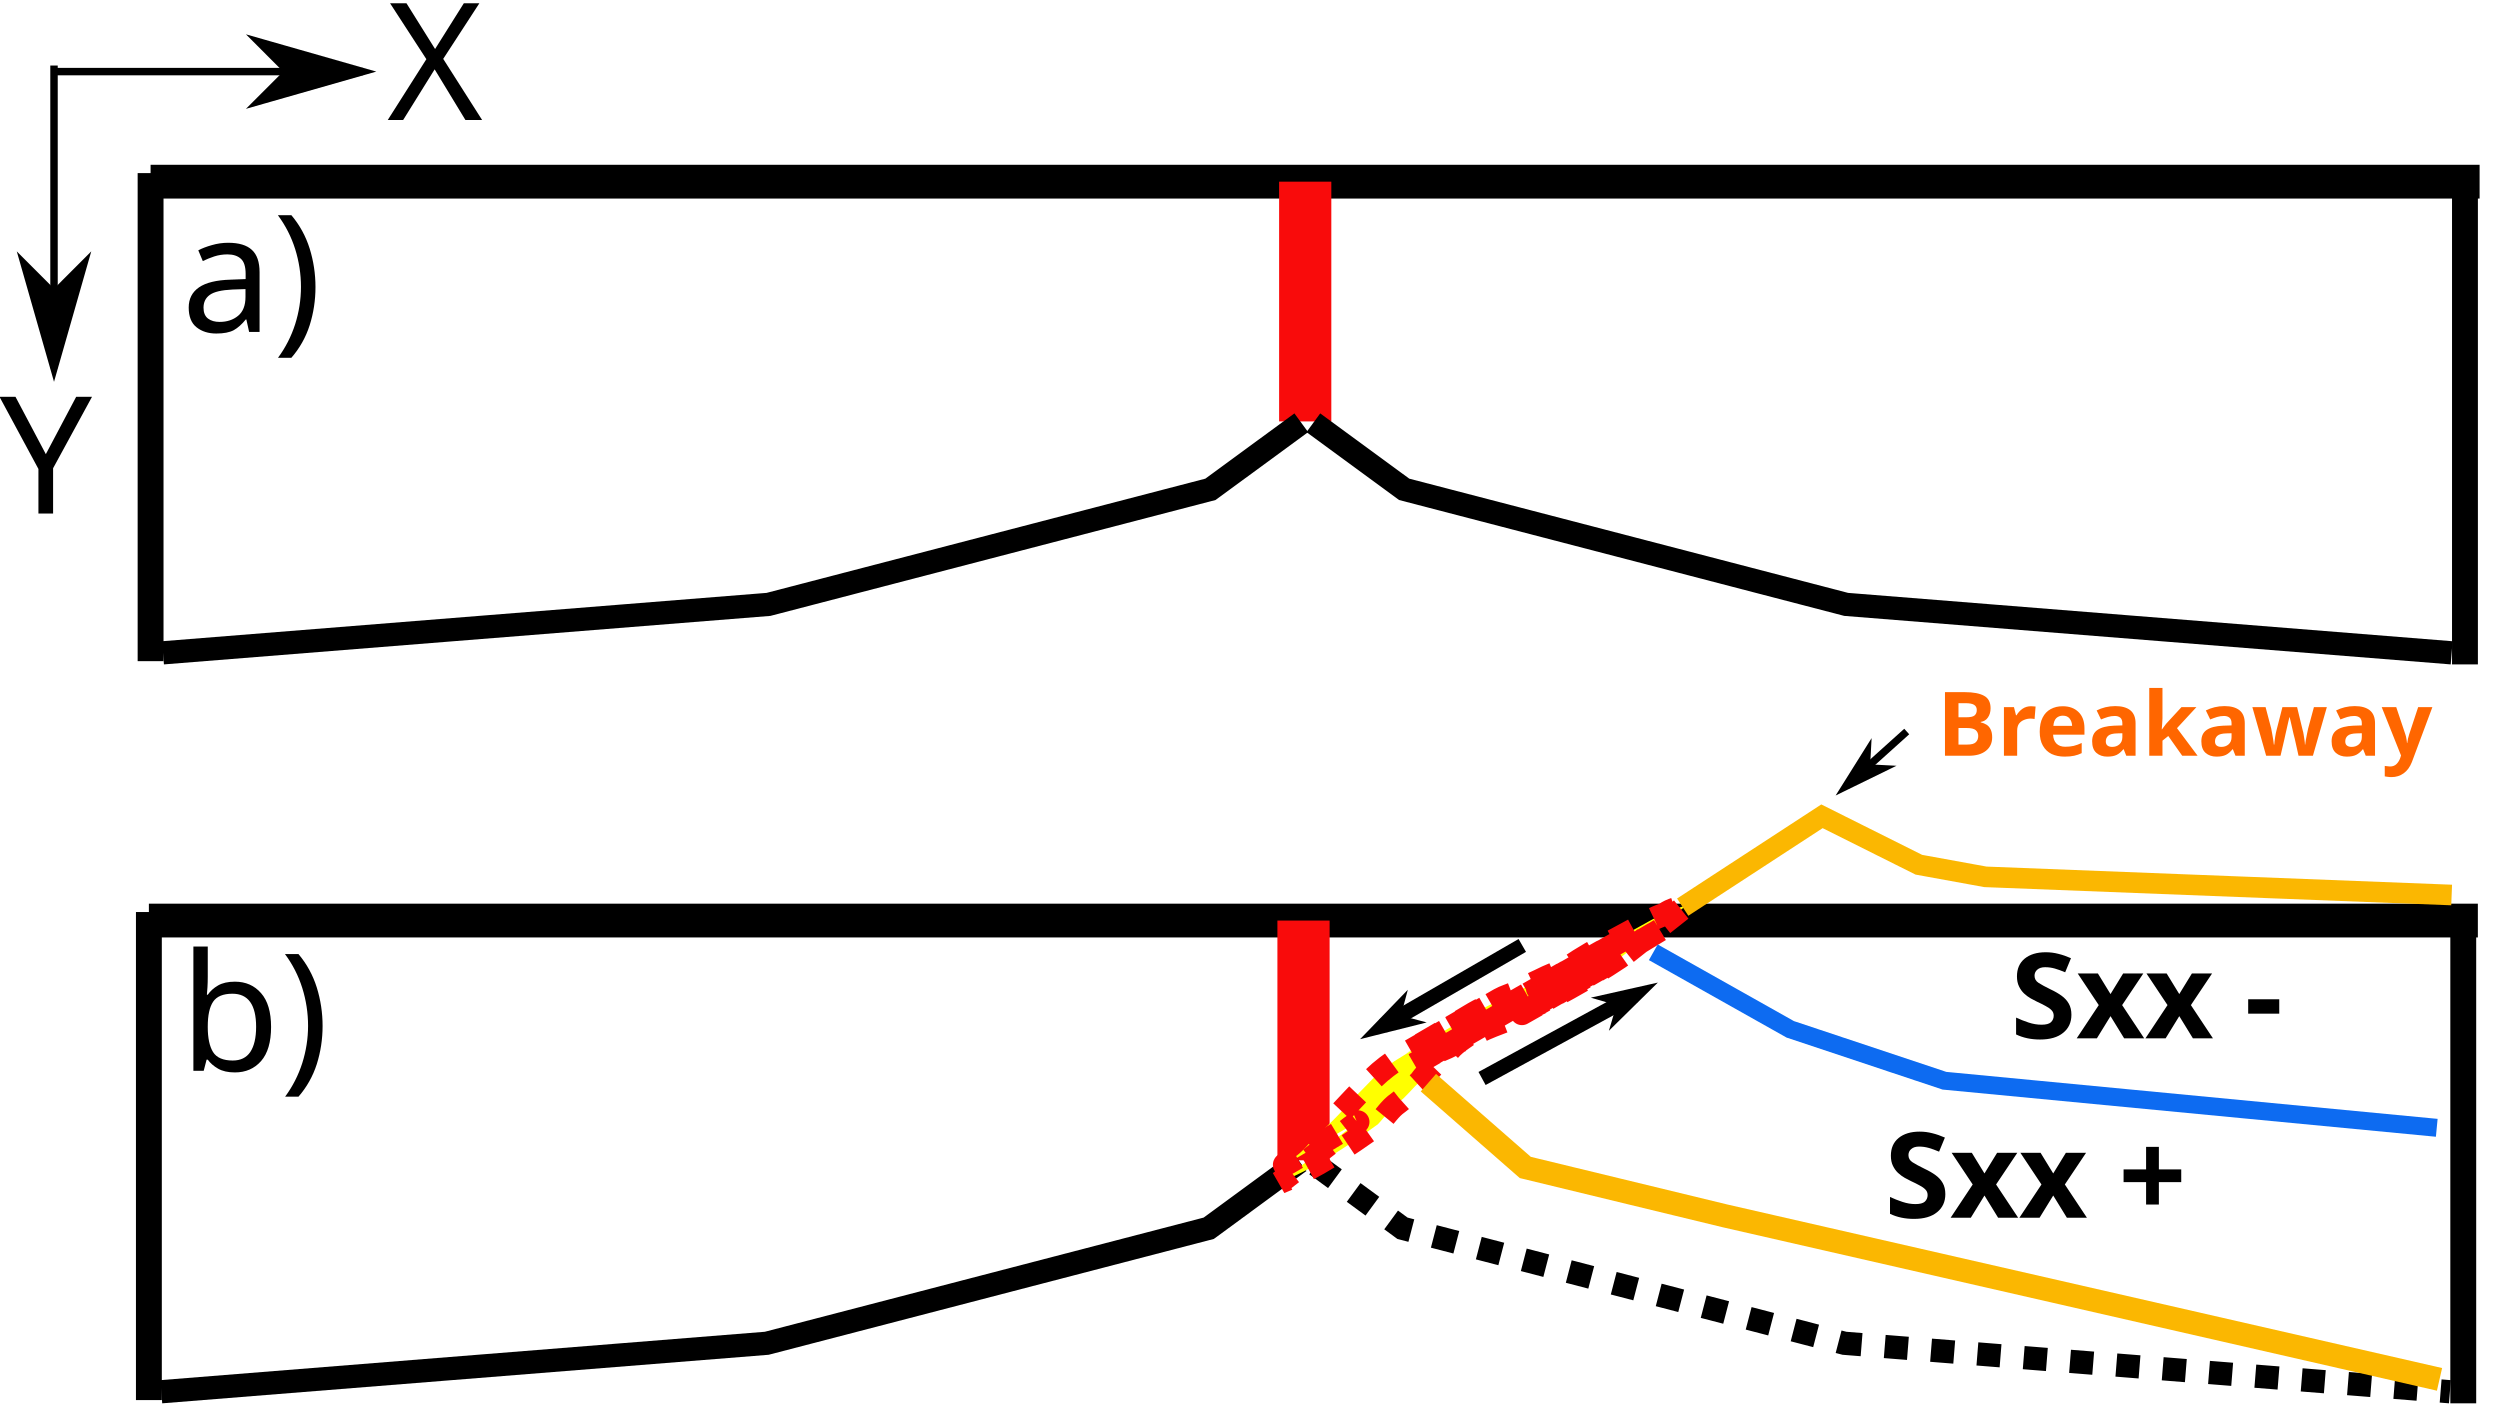
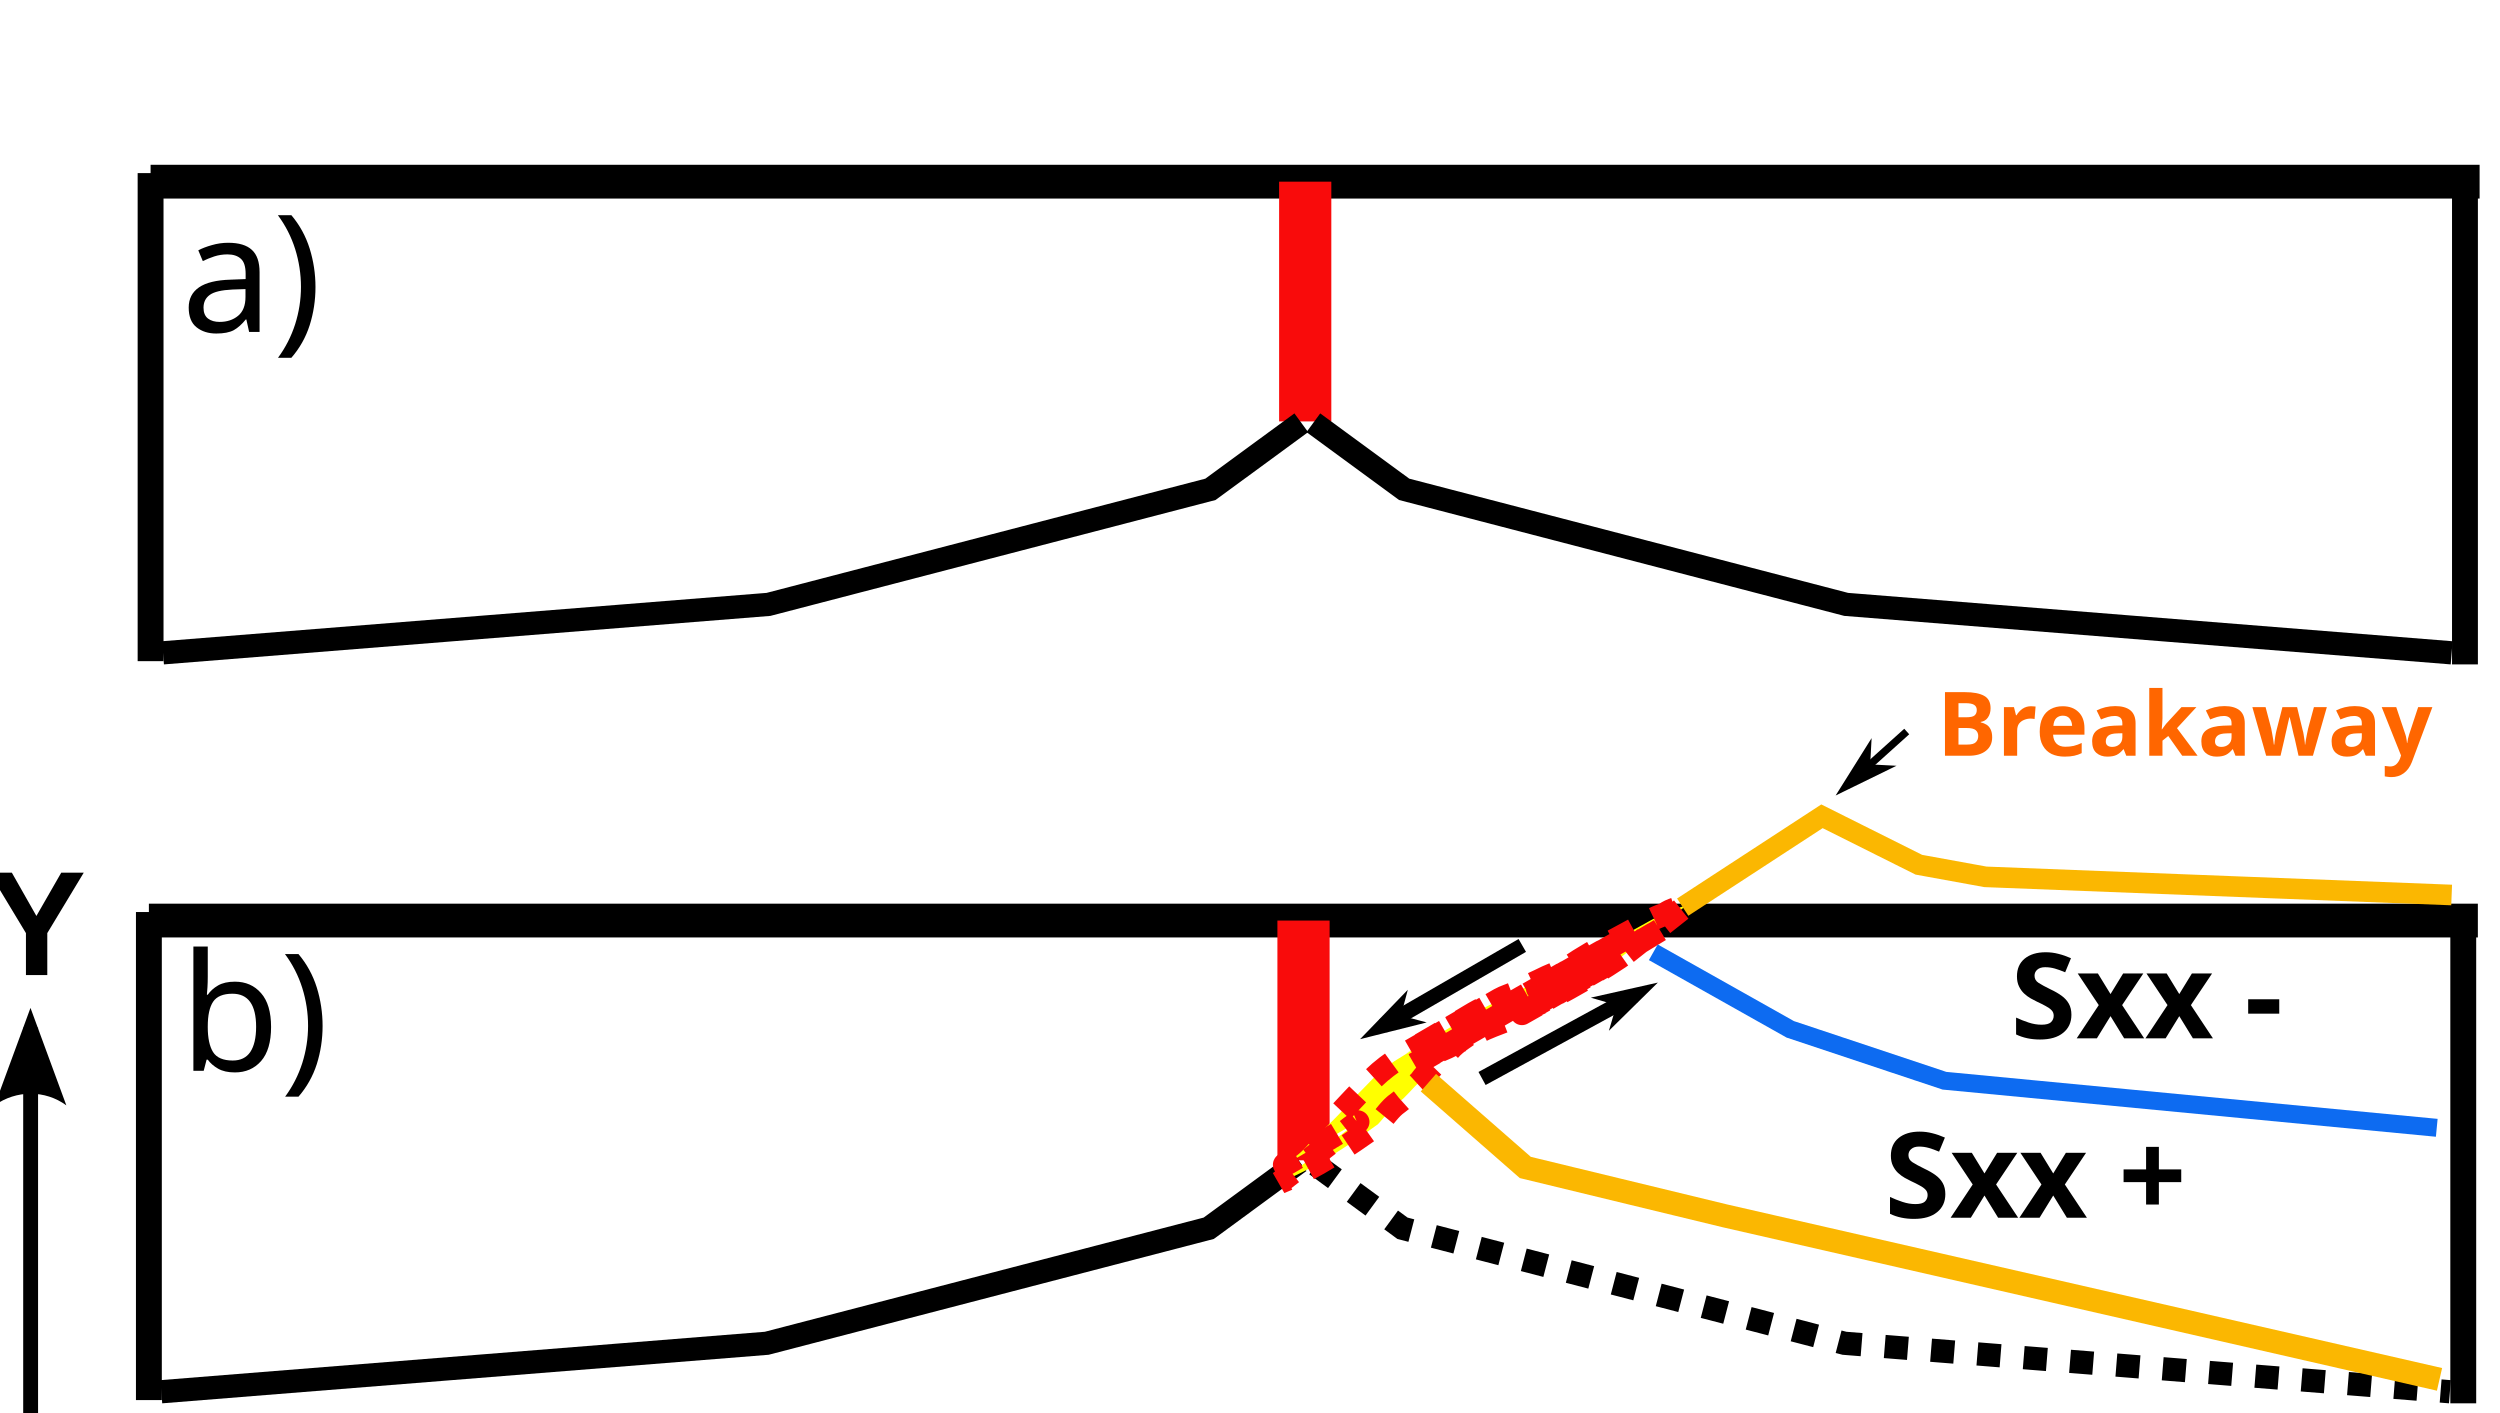
<svg xmlns="http://www.w3.org/2000/svg" id="svg15609" version="1.1" width="336.25" height="190" xml:space="preserve">
  <defs id="defs15613">
    <marker orient="auto" refY="0.0" refX="0.0" id="Arrow1Send" style="overflow:visible;">
      <path id="path3873" d="M 0.0,0.0 L 5.0,-5.0 L -12.5,0.0 L 5.0,5.0 L 0.0,0.0 z " style="fill-rule:evenodd;stroke:#000000;stroke-width:1.0pt;" transform="scale(0.2) rotate(180) translate(6,0)" />
    </marker>
    <marker orient="auto" refY="0.0" refX="0.0" id="Arrow2Mend" style="overflow:visible;">
      <path id="path3885" style="fill-rule:evenodd;stroke-width:0.625;stroke-linejoin:round;" d="M 8.719,4.034 L -2.207,0.016 L 8.719,-4.002 C 6.973,-1.63 6.983,1.616 8.719,4.034 z " transform="scale(0.6) rotate(180) translate(0,0)" />
+     </marker>
+     <marker orient="auto" refY="0" refX="0" id="Arrow2Mend-0" style="overflow:visible">
+       <path id="path3885-9" style="fill-rule:evenodd;stroke-width:0.625;stroke-linejoin:round" d="M 8.719,4.034 -2.207,0.016 8.719,-4.002 c -1.745,2.372 -1.735,5.617 -6e-7,8.035 z" transform="scale(-0.6,-0.6)" />
    </marker>
  </defs>
  <g id="g15617" transform="matrix(1.25,0,0,-1.25,0,190)">
    <g id="g15619" transform="scale(0.1,0.1)">
      <path d="m 162.031,1324.52 2506.019,0" style="fill:none;stroke:#000000;stroke-opacity:1;stroke-width:36.34;stroke-linecap:butt;stroke-linejoin:miter;stroke-miterlimit:4;stroke-dasharray:none" id="path15621" />
      <path d="m 162.031,1333.74 0,-525.154" style="fill:none;stroke:#000000;stroke-opacity:1;stroke-width:27.836;stroke-linecap:butt;stroke-linejoin:miter;stroke-miterlimit:4;stroke-dasharray:none" id="path15623" />
      <path d="m 2652.3,1330.27 0,-525.165" style="fill:none;stroke:#000000;stroke-opacity:1;stroke-width:27.836;stroke-linecap:butt;stroke-linejoin:miter;stroke-miterlimit:4;stroke-dasharray:none" id="path15625" />
      <path d="m 1404.41,1324.52 0,-257.97" style="fill:none;stroke:#f90b0b;stroke-opacity:1;stroke-width:56.183;stroke-linecap:butt;stroke-linejoin:miter;stroke-miterlimit:4;stroke-dasharray:none" id="path15627" />
      <g id="g15629" transform="scale(10,10)">
        <text transform="matrix(1,0,0,-1,19.4926,116.284)" id="text15631">
          <tspan style="fill:#000000;fill-opacity:1;fill-rule:nonzero;stroke:none;font-family:Verdana;font-variant:normal;font-weight:normal;font-size:17.6;writing-mode:lr;-inkscape-font-specification:Verdana" x="0 10.578" y="0" id="tspan15633">a)</tspan>
        </text>
      </g>
      <path d="m 175.391,817.566 651.488,52.11 475.541,123.793 97.74,71.641" style="fill:none;stroke:#000000;stroke-opacity:1;stroke-width:25.002;stroke-linecap:butt;stroke-linejoin:miter;stroke-miterlimit:4;stroke-dasharray:none" id="path15635" />
      <path d="m 2637.97,817.566 -651.49,52.11 -475.58,123.793 -97.74,71.641" style="fill:none;stroke:#000000;stroke-opacity:1;stroke-width:25.002;stroke-linecap:butt;stroke-linejoin:miter;stroke-miterlimit:4;stroke-dasharray:none" id="path15637" />
      <path d="m 160.199,529.477 2505.971,0" style="fill:none;stroke:#000000;stroke-opacity:1;stroke-width:36.34;stroke-linecap:butt;stroke-linejoin:miter;stroke-miterlimit:4;stroke-dasharray:none" id="path15639" />
      <path d="m 160.199,538.656 0,-525.148" style="fill:none;stroke:#000000;stroke-opacity:1;stroke-width:27.836;stroke-linecap:butt;stroke-linejoin:miter;stroke-miterlimit:4;stroke-dasharray:none" id="path15641" />
      <path d="m 2650.47,535.188 0,-525.161" style="fill:none;stroke:#000000;stroke-opacity:1;stroke-width:27.836;stroke-linecap:butt;stroke-linejoin:miter;stroke-miterlimit:4;stroke-dasharray:none" id="path15643" />
      <path d="m 1402.58,529.477 0,-257.961" style="fill:none;stroke:#f90b0b;stroke-opacity:1;stroke-width:56.183;stroke-linecap:butt;stroke-linejoin:miter;stroke-miterlimit:4;stroke-dasharray:none" id="path15645" />
      <g id="g15647" transform="scale(10,10)">
        <text transform="matrix(1,0,0,-1,19.3082,36.7785)" id="text15649">
          <tspan style="fill:#000000;fill-opacity:1;fill-rule:nonzero;stroke:none;font-family:Verdana;font-variant:normal;font-weight:normal;font-size:17.6;writing-mode:lr;-inkscape-font-specification:Verdana" x="0 10.965" y="0" id="tspan15651">b)</tspan>
        </text>
      </g>
      <path d="M 173.551,22.488 825,74.637 l 475.59,123.75 97.73,71.679" style="fill:none;stroke:#000000;stroke-opacity:1;stroke-width:25.002;stroke-linecap:butt;stroke-linejoin:miter;stroke-miterlimit:4;stroke-dasharray:none" id="path15653" />
      <path d="m 2636.09,22.488 -651.44,52.148 -475.59,123.75 -97.73,71.679" style="fill:none;stroke:#000000;stroke-opacity:1;stroke-width:25.002;stroke-linecap:butt;stroke-linejoin:miter;stroke-miterlimit:4;stroke-dasharray:25.002,25.002;stroke-dashoffset:15.001" id="path15655" />
      <path d="m 1453.79,307.328 c 41.91,29.102 -113.4,-68.828 -60.59,-32.297 8.6,5.899 15.04,14.289 21.96,21.989 8.75,6.992 16.6,14.839 24.37,22.808 10.47,11.063 20.67,22.274 31.41,33.051 8.67,9.492 18.44,17.769 29.02,25.043 52.34,33.316 175.98,101.719 13.16,8.707 -1.44,-0.82 2.78,1.871 4.22,2.691 83.25,48.211 56.72,34.649 89.38,51.25 -209.88,-120.851 4.41,2.621 6.68,3.91 5.86,3.36 12.58,5.04 18.63,8.008 10.39,6.41 21.68,10.782 32.54,16.293 10.31,4.688 21.13,8.438 31.84,12.34 7.5,4.488 3.39,2.231 11.09,6.129 1.6,0.82 6.45,3.398 4.84,2.5 -25.82,-14.922 -103.47,-59.371 -77.61,-44.531 28.94,16.64 57.73,33.519 86.87,49.851 25.86,14.45 -51.4,-29.57 -77.07,-44.34 229.45,131.29 13.63,7.622 10.24,5.668 -1.61,-0.937 3.16,2.071 4.76,3.043 5.59,3.52 10.98,7.11 16.29,11.098 30.2,23.32 66.56,39.84 98.79,58.32 5.43,3.121 10.39,5.352 16.37,7.219 7.46,6.141 17.57,6.641 25.62,11.25 l -75.58,-59.758 c -8.83,-2.699 -16.84,-7.07 -25.36,-10.59 -7.54,-3.55 -2.96,-1.289 -10.35,-5.23 -1.76,-0.941 -7.03,-3.828 -5.31,-2.82 135.12,78.789 92.62,54.648 64.3,37.07 -47.78,-40.66 -202.82,-114.57 -30.35,-20.93 -288.72,-166.25 191.99,109.41 -96.49,-55.281 -5.16,-2.93 -10.7,-5.309 -16.17,-7.539 -10.63,-4.211 -21.49,-7.852 -31.6,-13.238 -10.94,-5.153 -21.64,-10.703 -32.54,-15.973 -5.27,-2.23 -10.51,-4.539 -15.59,-7.23 -1.09,-0.547 -4.29,-2.379 -3.24,-1.758 8.75,5.078 212.5,123.168 -6.87,-3.942 -29.69,-16.371 3.71,1.993 75.54,43.711 1.41,0.821 -2.97,-1.492 -4.41,-2.351 -28.79,-16.68 -57.42,-33.75 -86.33,-50.231 -24.37,-13.91 108.75,64.614 72.73,42.231 -9.68,-8.321 -21.75,-13.91 -30,-23.989 -10.62,-11.011 -22.22,-20.82 -31.17,-33.359 -8.32,-7.191 -14.61,-16.402 -23.59,-22.851 -8.75,-5.981 -14.34,-15.469 -21.64,-23.008 -33.01,-23.672 -67.62,-47.223 -105.31,-62.383" style="fill:#ffff00;fill-opacity:1;fill-rule:nonzero;stroke:none" id="path15657" />
      <path d="m 1453.79,307.336 c 41.91,29.102 -113.4,-68.828 -60.59,-32.309 8.6,5.899 15.04,14.301 21.96,21.989 8.75,7 16.6,14.851 24.37,22.82 10.47,11.051 20.67,22.262 31.41,33.043 8.67,9.488 18.44,17.777 29.02,25.039 52.34,33.32 175.98,101.719 13.16,8.711 -1.44,-0.82 2.78,1.879 4.22,2.699 83.25,48.199 56.72,34.649 89.38,51.25 -209.88,-120.859 4.41,2.617 6.68,3.899 5.86,3.359 12.58,5.039 18.63,8.011 10.39,6.41 21.68,10.778 32.54,16.289 10.31,4.692 21.13,8.442 31.84,12.34 7.5,4.5 3.39,2.231 11.09,6.141 1.6,0.82 6.45,3.398 4.84,2.5 -25.82,-14.922 -103.47,-59.379 -77.61,-44.531 28.94,16.64 57.73,33.511 86.87,49.839 25.86,14.45 -51.4,-29.57 -77.07,-44.339 229.45,131.289 13.63,7.621 10.24,5.671 -1.61,-0.941 3.16,2.071 4.76,3.04 5.59,3.519 10.98,7.109 16.29,11.101 30.2,23.316 66.56,39.84 98.79,58.316 5.43,3.122 10.39,5.352 16.37,7.231 7.46,6.133 17.57,6.641 25.62,11.25 l -75.58,-59.77 c -8.83,-2.699 -16.84,-7.07 -25.36,-10.589 -7.54,-3.551 -2.96,-1.282 -10.35,-5.231 -1.76,-0.937 -7.03,-3.828 -5.31,-2.808 135.12,78.789 92.62,54.648 64.3,37.07 -47.78,-40.672 -202.82,-114.57 -30.35,-20.942 -288.72,-166.25 191.99,109.411 -96.49,-55.269 -5.16,-2.93 -10.7,-5.32 -16.17,-7.539 -10.63,-4.219 -21.49,-7.852 -31.6,-13.242 -10.94,-5.161 -21.64,-10.707 -32.54,-15.977 -5.27,-2.23 -10.51,-4.531 -15.59,-7.23 -1.09,-0.543 -4.29,-2.383 -3.24,-1.762 8.75,5.082 212.5,123.172 -6.87,-3.942 -29.69,-16.367 3.71,1.993 75.54,43.711 1.41,0.821 -2.97,-1.48 -4.41,-2.339 -28.79,-16.68 -57.42,-33.75 -86.33,-50.239 -24.37,-13.902 108.75,64.61 72.73,42.231 -9.68,-8.321 -21.75,-13.91 -30,-23.992 -10.62,-11.008 -22.22,-20.821 -31.17,-33.36 -8.32,-7.179 -14.61,-16.398 -23.59,-22.851 -8.75,-5.969 -14.34,-15.469 -21.64,-23 -33.01,-23.68 -67.62,-47.227 -105.31,-62.387 l 76.52,59.457 z" style="fill:none;stroke:#f90b0b;stroke-opacity:1;stroke-width:25.002;stroke-linecap:butt;stroke-linejoin:miter;stroke-miterlimit:4;stroke-dasharray:25.002,25.002;stroke-dashoffset:15.001" id="path15659" />
      <path d="m 1810.59,543.938 149.84,97.73 104.22,-52.109 71.68,-13.043 501.64,-19.539" style="fill:none;stroke:#fbb701;stroke-opacity:1;stroke-width:22.167;stroke-linecap:butt;stroke-linejoin:miter;stroke-miterlimit:4;stroke-dasharray:none" id="path15661" />
      <path d="m 1536.95,355.027 104.26,-91.211 214.96,-52.109 768.75,-175.898" style="fill:none;stroke:#fbb701;stroke-opacity:1;stroke-width:25.002;stroke-linecap:butt;stroke-linejoin:miter;stroke-miterlimit:4;stroke-dasharray:none" id="path15663" />
      <path d="m 1778.95,495.336 147.42,-82.93 165.82,-55.269 529.76,-50.66" style="fill:none;stroke:#0d6bf1;stroke-opacity:1;stroke-width:19.332;stroke-linecap:butt;stroke-linejoin:miter;stroke-miterlimit:4;stroke-dasharray:none" id="path15665" />
      <g id="g15667" transform="scale(10,10)">
        <text transform="matrix(1,0,0,-1,202.771,20.9719)" id="text15669">
          <tspan style="fill:#000000;fill-opacity:1;fill-rule:nonzero;stroke:none;font-family:Verdana;font-variant:normal;font-weight:bold;font-size:12.8;writing-mode:lr;-inkscape-font-specification:Verdana-Bold" x="0 9.088 17.651 26.214 30.592" y="0" id="tspan15671">Sxx +</tspan>
          <tspan style="fill:#000000;fill-opacity:1;fill-rule:nonzero;stroke:none;font-family:Verdana;font-variant:normal;font-weight:bold;font-size:12.8;writing-mode:lr;-inkscape-font-specification:Verdana-Bold" x="13.567 22.655 31.218 39.782 44.159" y="-19.301" id="tspan15673">Sxx -</tspan>
        </text>
      </g>
      <g id="g15675" transform="scale(10,10)">
        <text transform="matrix(1,0,0,-1,208.42,70.6809)" id="text15677">
          <tspan style="fill:#ff6600;fill-opacity:1;fill-rule:nonzero;stroke:none;font-family:Verdana;font-variant:normal;font-weight:bold;font-size:9.6;writing-mode:lr;-inkscape-font-specification:Verdana-Bold" x="0 7.315 12.086 18.461 24.874 31.315 37.728 47.155 53.568" y="0" id="tspan15679">Breakaway</tspan>
        </text>
      </g>
      <path d="m 2051.64,732.879 -65.16,-58.633" style="fill:none;stroke:#000000;stroke-opacity:1;stroke-width:7.994;stroke-linecap:butt;stroke-linejoin:miter;stroke-miterlimit:4;stroke-dasharray:none" id="path15681" />
      <path d="m 2010.23,695.609 1.22,22.582 -30.9,-49.293 52.26,25.543" style="fill:#000000;fill-opacity:1;fill-rule:evenodd;stroke:none" id="path15683" />
      <path d="m 2010.23,695.617 1.21,22.571 -30.9,-49.293 52.28,25.543 -22.59,1.179 z" style="fill:none;stroke:#000000;stroke-opacity:1;stroke-width:3.997;stroke-linecap:butt;stroke-linejoin:miter;stroke-miterlimit:4;stroke-dasharray:none" id="path15685" />
-       <path d="m 58.121,1442.96 332.231,0" style="fill:none;stroke:#000000;stroke-opacity:1;stroke-width:8;stroke-linecap:butt;stroke-linejoin:miter;stroke-miterlimit:4;stroke-dasharray:none" id="path15687" />
-       <path d="m 310.352,1442.96 -31.993,-31.99 111.993,31.99 -111.993,32.03" style="fill:#000000;fill-opacity:1;fill-rule:evenodd;stroke:none" id="path15689" />
-       <path d="m 310.352,1442.96 -31.993,-31.99 111.993,31.99 -111.993,32.03 31.993,-32.03 z" style="fill:none;stroke:#000000;stroke-opacity:1;stroke-width:8;stroke-linecap:butt;stroke-linejoin:miter;stroke-miterlimit:4;stroke-dasharray:none" id="path15691" />
-       <path d="m 58.121,1449.48 0,-325.74" style="fill:none;stroke:#000000;stroke-opacity:1;stroke-width:8;stroke-linecap:butt;stroke-linejoin:miter;stroke-miterlimit:4;stroke-dasharray:none" id="path15693" />
-       <path d="m 58.121,1203.74 -31.992,32.03 31.992,-112.03 32,112.03" style="fill:#000000;fill-opacity:1;fill-rule:evenodd;stroke:none" id="path15695" />
-       <path d="m 58.121,1203.74 -31.992,32.03 31.992,-112.03 32,112.03 -32,-32.03 z" style="fill:none;stroke:#000000;stroke-opacity:1;stroke-width:8;stroke-linecap:butt;stroke-linejoin:miter;stroke-miterlimit:4;stroke-dasharray:none" id="path15697" />
-       <g id="g15699" transform="scale(10,10)">
-         <text transform="matrix(1,0,0,-1,41.6426,139.086)" id="text15701">
-           <tspan style="fill:#000000;fill-opacity:1;fill-rule:nonzero;stroke:none;font-family:Verdana;font-variant:normal;font-weight:normal;font-size:17.6;writing-mode:lr;-inkscape-font-specification:Verdana" x="0" y="0" id="tspan15703">X</tspan>
-           <tspan style="fill:#000000;fill-opacity:1;fill-rule:nonzero;stroke:none;font-family:Verdana;font-variant:normal;font-weight:normal;font-size:17.6;writing-mode:lr;-inkscape-font-specification:Verdana" x="-41.694" y="42.346" id="tspan15705">Y</tspan>
+       <g id="g15699" transform="matrix(10,0,0,10,14.12463,-433.1554)">
+         <text xml:space="preserve" style="font-size:16px;font-style:normal;font-variant:normal;font-weight:bold;font-stretch:normal;line-height:125%;letter-spacing:0px;word-spacing:0px;fill:#000000;fill-opacity:1;stroke:none;font-family:Arial;-inkscape-font-specification:Arial Bold" x="-2.825" y="-90.398" id="text4123" transform="scale(1,-1)">
+           <tspan id="tspan4125" x="-2.825" y="-90.398">Y</tspan>
+         </text>
+         <text xml:space="preserve" style="font-size:16px;font-style:normal;font-variant:normal;font-weight:bold;font-stretch:normal;line-height:125%;letter-spacing:0px;word-spacing:0px;fill:#000000;fill-opacity:1;stroke:none;font-family:Arial;-inkscape-font-specification:Arial Bold" x="54.615" y="-30.133" id="text4148" transform="scale(1,-1)">
+           <tspan id="tspan4150" x="54.615" y="-30.133">X</tspan>
        </text>
      </g>
+       <path style="fill:none;stroke:#000000;stroke-width:2;stroke-linecap:butt;stroke-linejoin:miter;stroke-opacity:1;stroke-miterlimit:4;stroke-dasharray:none;marker-end:url(#Arrow2Mend)" d="m 4.12,199.416 0,-61.207" id="path3133" transform="matrix(8,0,0,-8,0,1520)" />
+       <path style="fill:none;stroke:#000000;stroke-width:16;stroke-linecap:butt;stroke-linejoin:miter;stroke-miterlimit:4;stroke-opacity:1;stroke-dasharray:none;marker-end:url(#Arrow2Mend)" d="m 31.071,-75.178 489.654,0" id="path3133-4" />
    </g>
    <path style="fill:none;stroke:#000000;stroke-width:1.6;stroke-linecap:butt;stroke-linejoin:miter;stroke-miterlimit:4;stroke-opacity:1;stroke-dasharray:none;marker-end:url(#Arrow1Send)" d="m 159.469,35.955 16.408,8.952" id="path15707" />
    <path style="fill:none;stroke:#000000;stroke-width:1.6;stroke-linecap:butt;stroke-linejoin:miter;stroke-miterlimit:4;stroke-opacity:1;stroke-dasharray:none;marker-end:url(#Arrow1Send)" d="M 163.797,50.271 148.816,41.615" id="path16587" />
  </g>
</svg>
